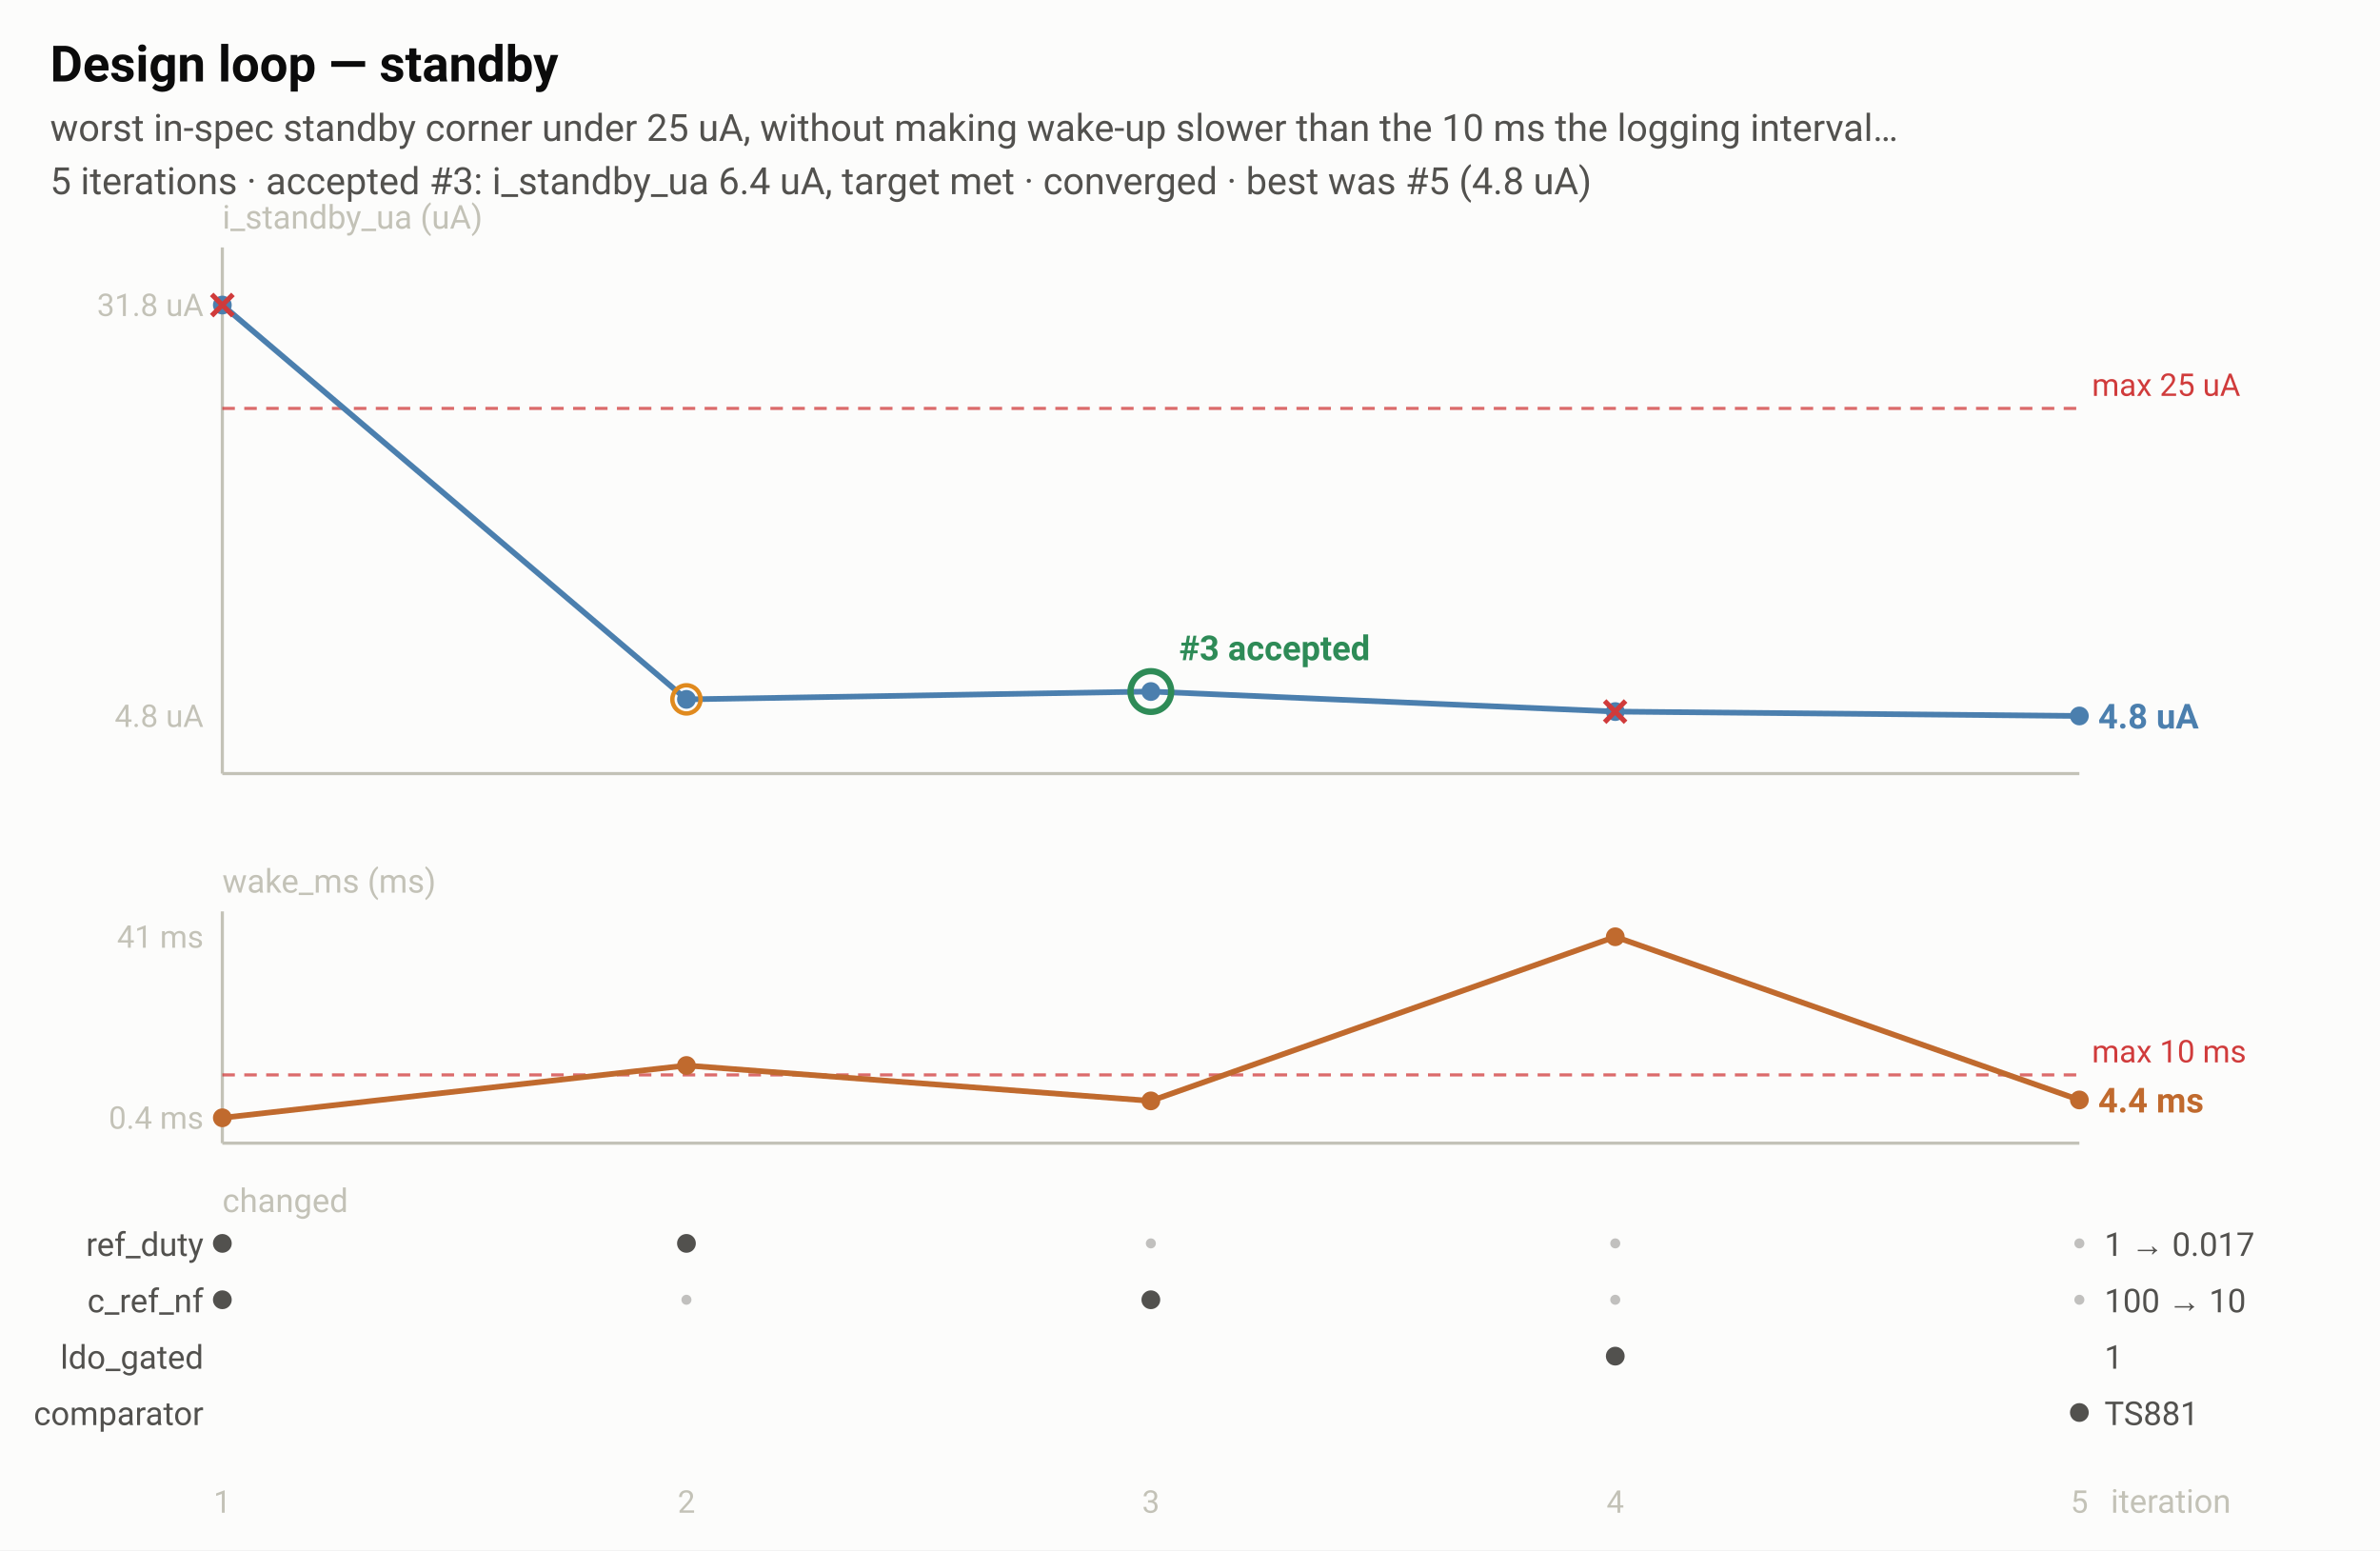
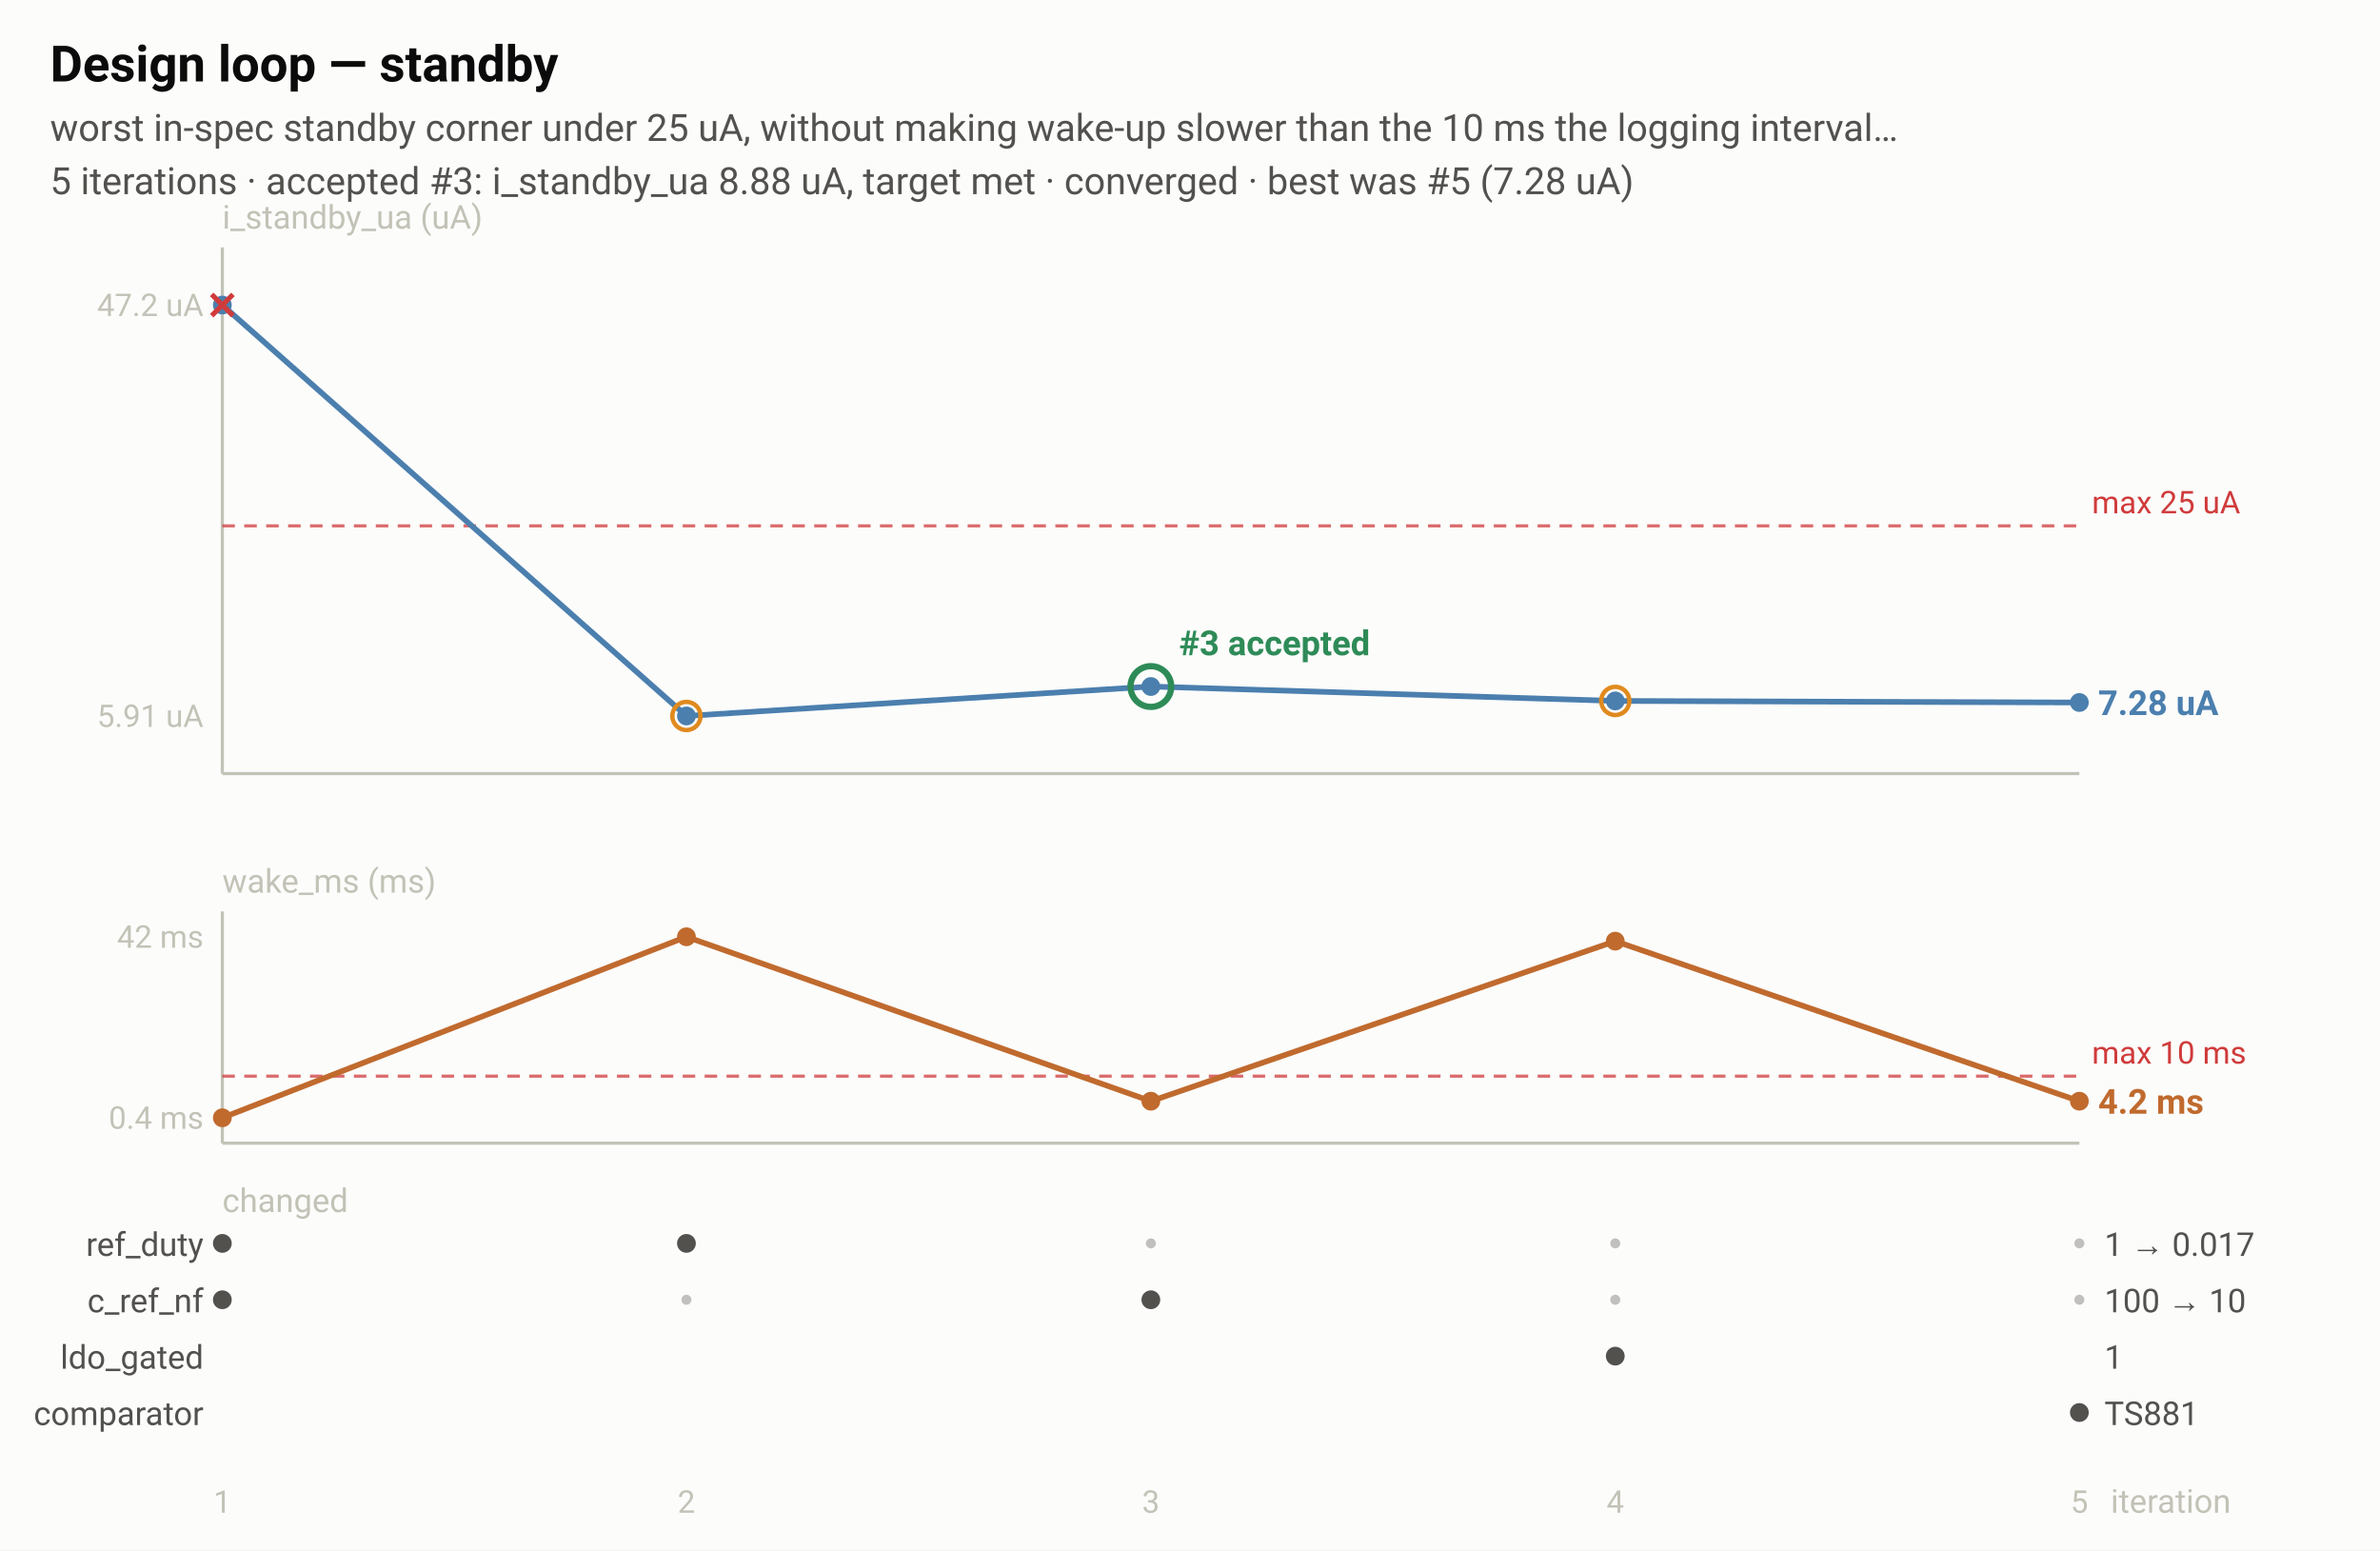
<svg xmlns="http://www.w3.org/2000/svg" width="760" height="495" viewBox="0 0 760 495" font-family="ui-sans-serif,system-ui,-apple-system,'Segoe UI',Roboto,'Helvetica Neue',Arial,sans-serif" role="img">
  <style>.s{fill:#fcfcfb} .ink{fill:#0b0b0b} .ink2{fill:#52514e} .ax{stroke:#c3c2b7} .axf{fill:#c3c2b7} .card{fill:#ffffff}@media (prefers-color-scheme:dark){.s{fill:#1a1a19} .ink{fill:#ffffff} .ink2{fill:#c3c2b7} .ax{stroke:#383835} .axf{fill:#383835} .card{fill:#242422}}</style>
  <rect class="s" width="760" height="495" />
  <text class="ink" x="16" y="26" font-size="16" font-weight="600">Design loop — standby</text>
  <text class="ink2" x="16" y="45" font-size="12">worst in-spec standby corner under 25 uA, without making wake-up slower than the 10 ms the logging interval…</text>
-   <text class="ink2" x="16" y="62" font-size="12">5 iterations  ·  accepted #3: i_standby_ua 6.4 uA,  target met  ·  converged  ·  best was #5 (4.8 uA)</text>
+   <text class="ink2" x="16" y="62" font-size="12">5 iterations  ·  accepted #3: i_standby_ua 8.88 uA,  target met  ·  converged  ·  best was #5 (7.28 uA)</text>
  <line class="ax" x1="71" y1="247" x2="664" y2="247" stroke-width="1" />
  <line class="ax" x1="71" y1="79" x2="71" y2="247" stroke-width="1" />
-   <text class="axf" x="65" y="232.1" text-anchor="end" font-size="10">4.8 uA</text>
-   <text class="axf" x="65" y="100.9" text-anchor="end" font-size="10">31.8 uA</text>
+   <text class="axf" x="65" y="232.1" text-anchor="end" font-size="10">5.91 uA</text>
+   <text class="axf" x="65" y="100.9" text-anchor="end" font-size="10">47.2 uA</text>
  <text class="axf" x="71" y="73" font-size="10.5">i_standby_ua (uA)</text>
-   <line x1="71" y1="130.4" x2="664" y2="130.4" stroke="#d03b3b" stroke-width="1" stroke-dasharray="4 3" opacity=".75" />
-   <text x="668" y="126.4" font-size="10" fill="#d03b3b">max 25 uA</text>
-   <polyline points="71.0,97.4 219.2,223.3 367.5,220.8 515.8,227.2 664.0,228.6" fill="none" stroke="#4b7fae" stroke-width="1.8" stroke-linejoin="round" />
+   <line x1="71" y1="167.9" x2="664" y2="167.9" stroke="#d03b3b" stroke-width="1" stroke-dasharray="4 3" opacity=".75" />
+   <text x="668" y="163.9" font-size="10" fill="#d03b3b">max 25 uA</text>
+   <polyline points="71.0,97.4 219.2,228.6 367.5,219.2 515.8,223.8 664.0,224.3" fill="none" stroke="#4b7fae" stroke-width="1.8" stroke-linejoin="round" />
  <circle cx="71.0" cy="97.4" r="3" fill="#4b7fae" />
-   <circle cx="219.2" cy="223.3" r="3" fill="#4b7fae" />
-   <circle cx="367.5" cy="220.8" r="3" fill="#4b7fae" />
-   <circle cx="515.8" cy="227.2" r="3" fill="#4b7fae" />
-   <circle cx="664.0" cy="228.6" r="3" fill="#4b7fae" />
-   <text x="670.0" y="232.6" font-size="11" font-weight="600" fill="#4b7fae">4.8 uA</text>
+   <circle cx="219.2" cy="228.6" r="3" fill="#4b7fae" />
+   <circle cx="367.5" cy="219.2" r="3" fill="#4b7fae" />
+   <circle cx="515.8" cy="223.8" r="3" fill="#4b7fae" />
+   <circle cx="664.0" cy="224.3" r="3" fill="#4b7fae" />
+   <text x="670.0" y="228.3" font-size="11" font-weight="600" fill="#4b7fae">7.28 uA</text>
  <path d="M67.6,94.0L74.4,100.8M74.4,94.0L67.6,100.8" stroke="#d03b3b" stroke-width="1.6" />
-   <circle cx="219.2" cy="223.3" r="4.5" fill="none" stroke="#e08a1e" stroke-width="1.4" />
-   <path d="M512.4,223.8L519.1,230.6M519.1,223.8L512.4,230.6" stroke="#d03b3b" stroke-width="1.6" />
-   <circle cx="367.5" cy="220.8" r="6.5" fill="none" stroke="#2e8b57" stroke-width="2" />
-   <text x="376.5" y="210.8" text-anchor="start" font-size="11" font-weight="600" fill="#2e8b57">#3 accepted</text>
+   <circle cx="219.2" cy="228.6" r="4.5" fill="none" stroke="#e08a1e" stroke-width="1.4" />
+   <circle cx="515.8" cy="223.8" r="4.5" fill="none" stroke="#e08a1e" stroke-width="1.4" />
+   <circle cx="367.5" cy="219.2" r="6.5" fill="none" stroke="#2e8b57" stroke-width="2" />
+   <text x="376.5" y="209.2" text-anchor="start" font-size="11" font-weight="600" fill="#2e8b57">#3 accepted</text>
  <line class="ax" x1="71" y1="365" x2="664" y2="365" stroke-width="1" />
  <line class="ax" x1="71" y1="291" x2="71" y2="365" stroke-width="1" />
  <text class="axf" x="65" y="360.4" text-anchor="end" font-size="10">0.4 ms</text>
-   <text class="axf" x="65" y="302.6" text-anchor="end" font-size="10">41 ms</text>
+   <text class="axf" x="65" y="302.6" text-anchor="end" font-size="10">42 ms</text>
  <text class="axf" x="71" y="285" font-size="10.5">wake_ms (ms)</text>
-   <line x1="71" y1="343.2" x2="664" y2="343.2" stroke="#d03b3b" stroke-width="1" stroke-dasharray="4 3" opacity=".75" />
-   <text x="668" y="339.2" font-size="10" fill="#d03b3b">max 10 ms</text>
-   <polyline points="71.0,356.9 219.2,340.2 367.5,351.5 515.8,299.1 664.0,351.2" fill="none" stroke="#c06a2e" stroke-width="1.8" stroke-linejoin="round" />
+   <line x1="71" y1="343.6" x2="664" y2="343.6" stroke="#d03b3b" stroke-width="1" stroke-dasharray="4 3" opacity=".75" />
+   <text x="668" y="339.6" font-size="10" fill="#d03b3b">max 10 ms</text>
+   <polyline points="71.0,356.9 219.2,299.1 367.5,351.6 515.8,300.5 664.0,351.6" fill="none" stroke="#c06a2e" stroke-width="1.8" stroke-linejoin="round" />
  <circle cx="71.0" cy="356.9" r="3" fill="#c06a2e" />
-   <circle cx="219.2" cy="340.2" r="3" fill="#c06a2e" />
-   <circle cx="367.5" cy="351.5" r="3" fill="#c06a2e" />
-   <circle cx="515.8" cy="299.1" r="3" fill="#c06a2e" />
-   <circle cx="664.0" cy="351.2" r="3" fill="#c06a2e" />
-   <text x="670.0" y="355.2" font-size="11" font-weight="600" fill="#c06a2e">4.4 ms</text>
+   <circle cx="219.2" cy="299.1" r="3" fill="#c06a2e" />
+   <circle cx="367.5" cy="351.6" r="3" fill="#c06a2e" />
+   <circle cx="515.8" cy="300.5" r="3" fill="#c06a2e" />
+   <circle cx="664.0" cy="351.6" r="3" fill="#c06a2e" />
+   <text x="670.0" y="355.6" font-size="11" font-weight="600" fill="#c06a2e">4.2 ms</text>
  <text class="axf" x="71" y="387" font-size="10.5">changed</text>
  <text class="ink2" x="65" y="401" text-anchor="end" font-size="10.5">ref_duty</text>
  <circle cx="71.0" cy="397.0" r="3" fill="#52514e" opacity="1" />
  <circle cx="219.2" cy="397.0" r="3" fill="#52514e" opacity="1" />
  <circle cx="367.5" cy="397.0" r="1.6" fill="#52514e" opacity="0.35" />
  <circle cx="515.8" cy="397.0" r="1.6" fill="#52514e" opacity="0.35" />
  <circle cx="664.0" cy="397.0" r="1.6" fill="#52514e" opacity="0.35" />
  <text class="ink2" x="672" y="401" font-size="10.5">1 → 0.017</text>
  <text class="ink2" x="65" y="419" text-anchor="end" font-size="10.5">c_ref_nf</text>
  <circle cx="71.0" cy="415.0" r="3" fill="#52514e" opacity="1" />
  <circle cx="219.2" cy="415.0" r="1.6" fill="#52514e" opacity="0.35" />
  <circle cx="367.5" cy="415.0" r="3" fill="#52514e" opacity="1" />
  <circle cx="515.8" cy="415.0" r="1.6" fill="#52514e" opacity="0.35" />
  <circle cx="664.0" cy="415.0" r="1.6" fill="#52514e" opacity="0.35" />
  <text class="ink2" x="672" y="419" font-size="10.5">100 → 10</text>
  <text class="ink2" x="65" y="437" text-anchor="end" font-size="10.5">ldo_gated</text>
  <circle cx="515.8" cy="433.0" r="3" fill="#52514e" opacity="1" />
  <text class="ink2" x="672" y="437" font-size="10.5">1</text>
  <text class="ink2" x="65" y="455" text-anchor="end" font-size="10.5">comparator</text>
  <circle cx="664.0" cy="451.0" r="3" fill="#52514e" opacity="1" />
  <text class="ink2" x="672" y="455" font-size="10.5">TS881</text>
  <text class="axf" x="71.0" y="483" text-anchor="middle" font-size="10">1</text>
  <text class="axf" x="219.2" y="483" text-anchor="middle" font-size="10">2</text>
  <text class="axf" x="367.5" y="483" text-anchor="middle" font-size="10">3</text>
  <text class="axf" x="515.8" y="483" text-anchor="middle" font-size="10">4</text>
  <text class="axf" x="664.0" y="483" text-anchor="middle" font-size="10">5</text>
  <text class="axf" x="674" y="483" font-size="10.5">iteration</text>
</svg>
